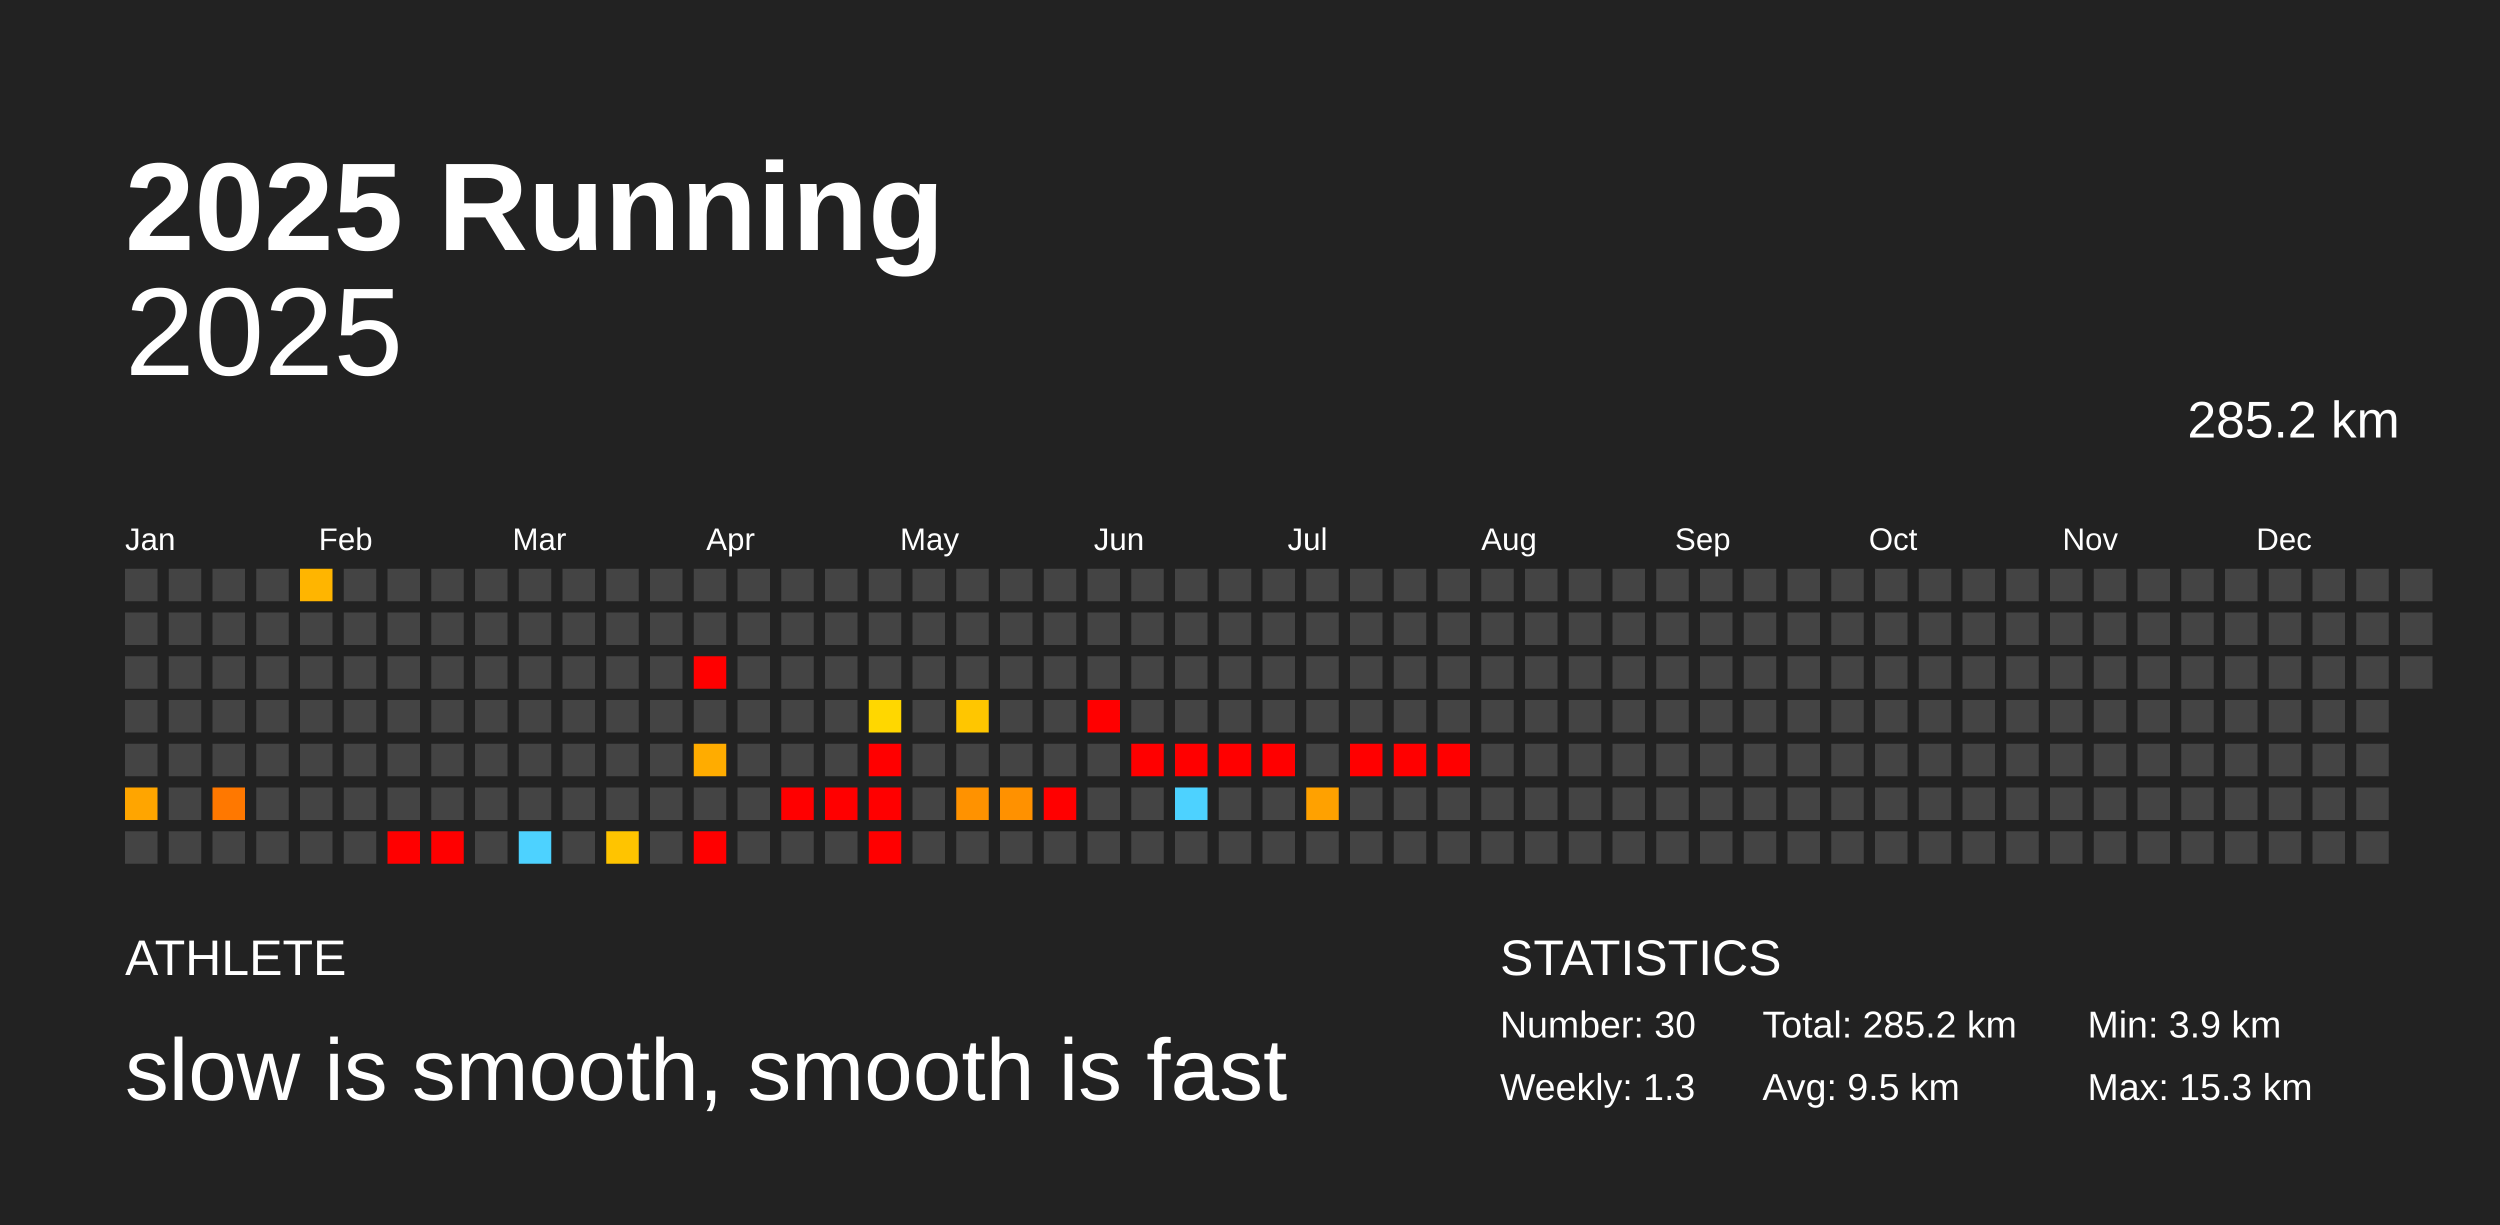
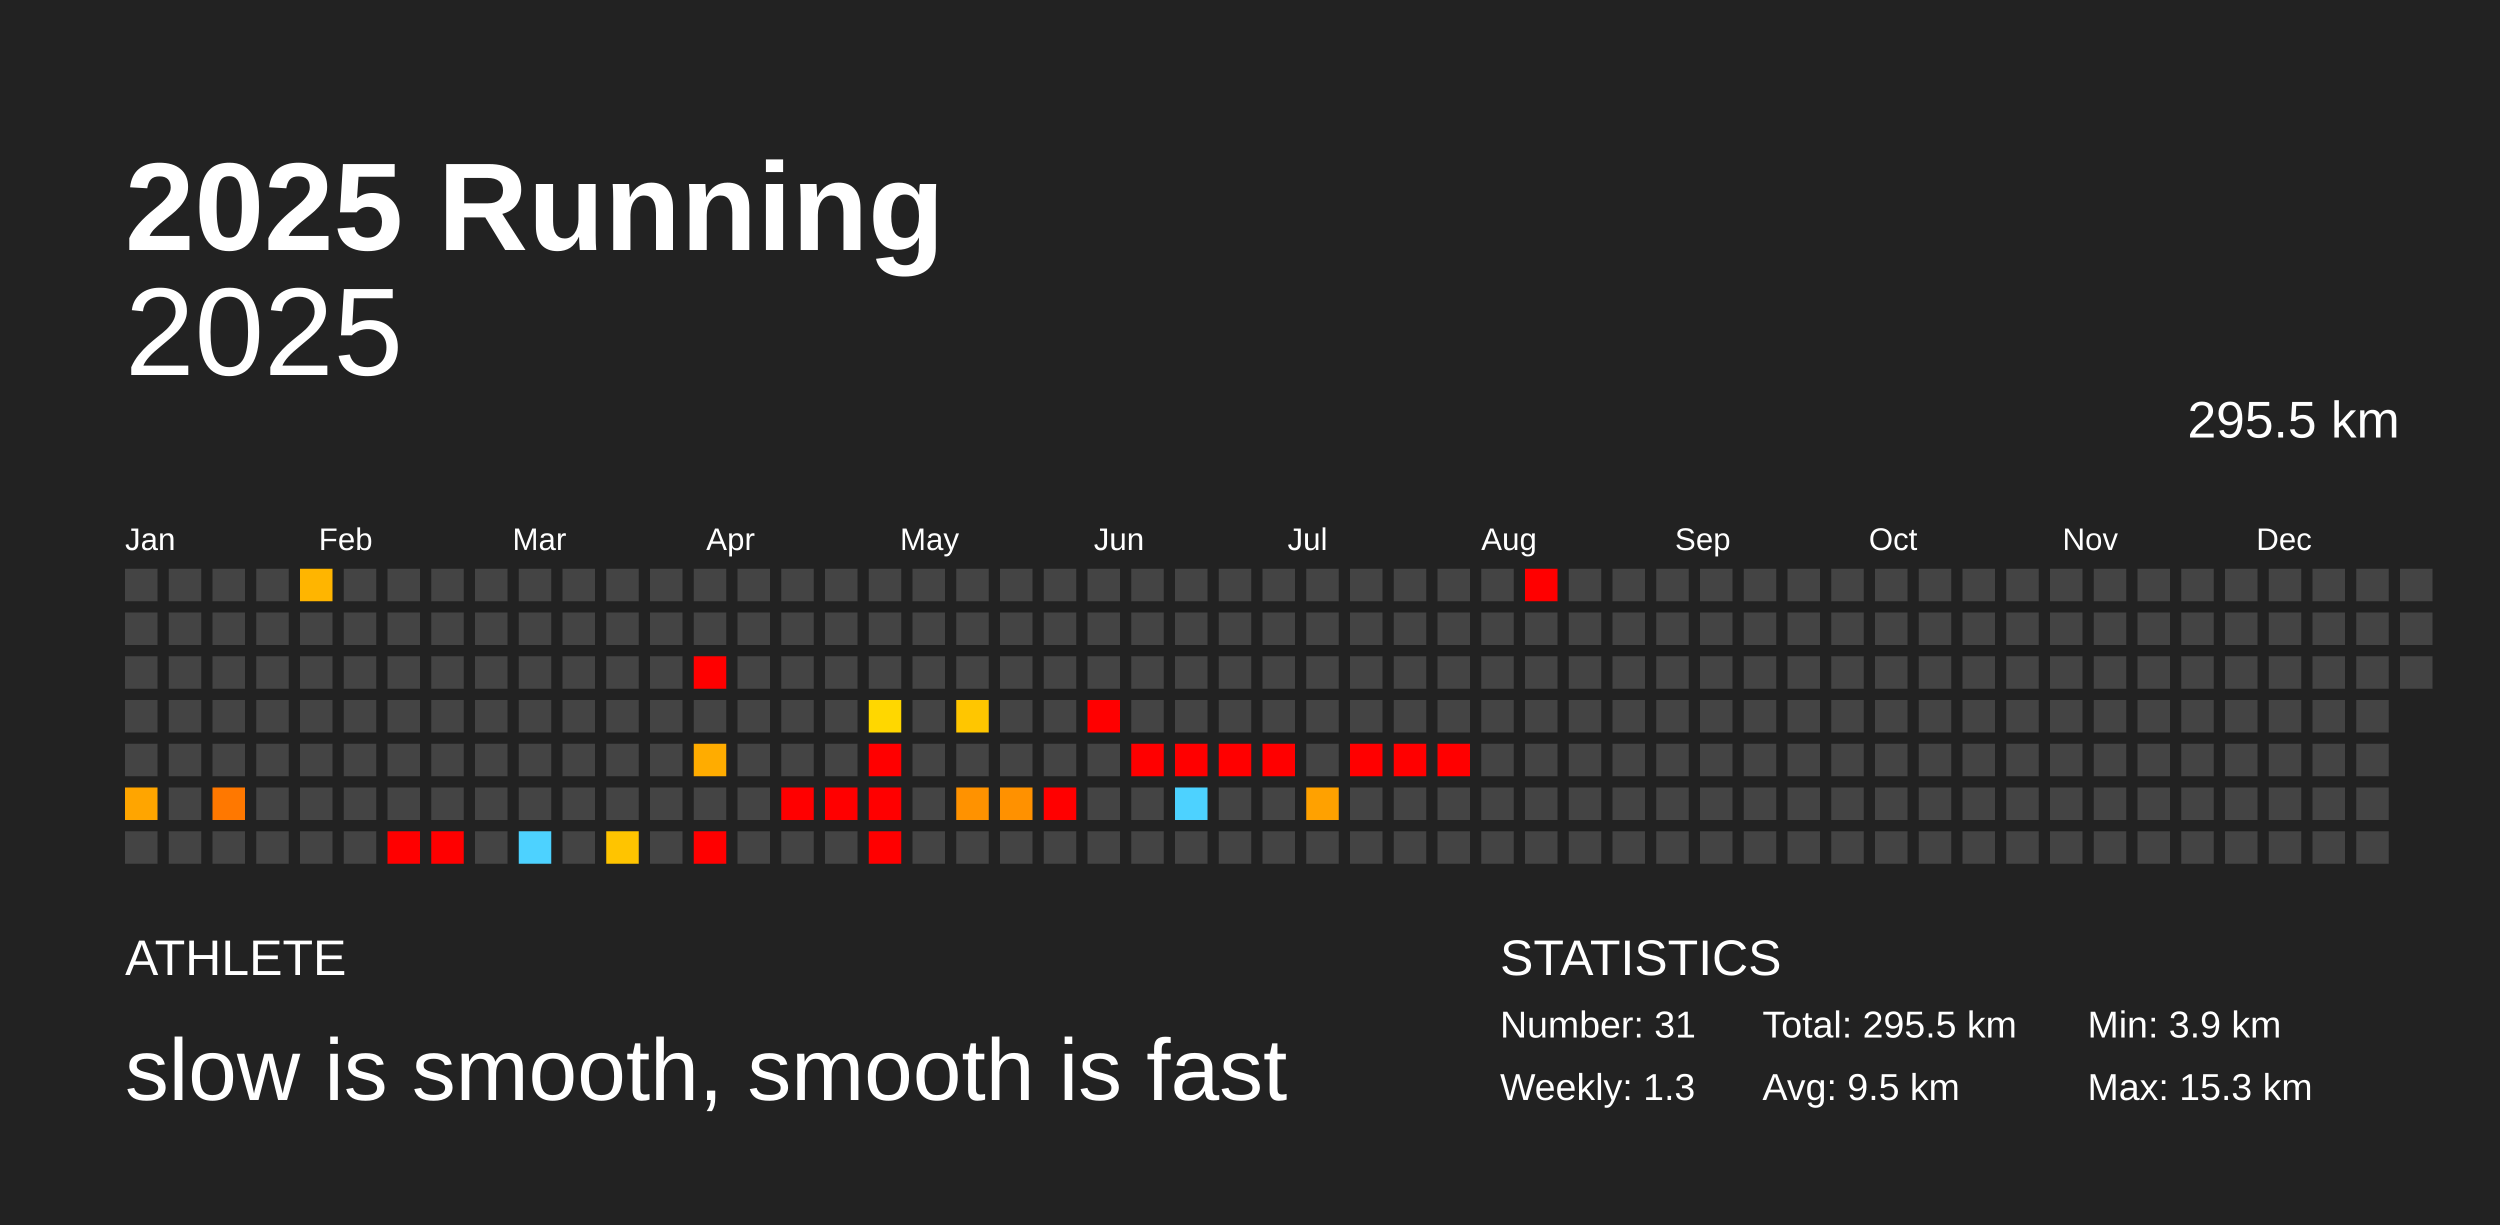
<svg xmlns="http://www.w3.org/2000/svg" baseProfile="full" height="98mm" version="1.1" viewBox="0,0,200,98" width="200mm">
  <defs />
  <rect fill="#222222" height="98" width="200" x="0" y="0" />
  <text fill="#FFFFFF" style="font-size:10px; font-family:Arial; font-weight:bold;" x="10" y="20">2025 Running</text>
  <text fill="#FFFFFF" style="font-size:4px; font-family:Arial" x="10" y="78">ATHLETE</text>
  <text fill="#FFFFFF" style="font-size:7px; font-family:Arial" x="10" y="88">slow is smooth, smooth is fast</text>
  <text fill="#FFFFFF" style="font-size:4px; font-family:Arial" x="120" y="78">STATISTICS</text>
-   <text fill="#FFFFFF" style="font-size:3px; font-family:Arial" x="120" y="83">Number: 30</text>
+   <text fill="#FFFFFF" style="font-size:3px; font-family:Arial" x="120" y="83">Number: 31</text>
  <text fill="#FFFFFF" style="font-size:3px; font-family:Arial" x="120" y="88">Weekly: 1.3</text>
-   <text fill="#FFFFFF" style="font-size:3px; font-family:Arial" x="141" y="83">Total: 285.2 km</text>
+   <text fill="#FFFFFF" style="font-size:3px; font-family:Arial" x="141" y="83">Total: 295.5 km</text>
  <text fill="#FFFFFF" style="font-size:3px; font-family:Arial" x="141" y="88">Avg: 9.5 km</text>
  <text fill="#FFFFFF" style="font-size:3px; font-family:Arial" x="167" y="83">Min: 3.9 km</text>
  <text fill="#FFFFFF" style="font-size:3px; font-family:Arial" x="167" y="88">Max: 15.3 km</text>
  <text alignment-baseline="hanging" fill="#FFFFFF" style="font-size:10.0px; font-family:Arial;" x="10" y="30">2025</text>
-   <text alignment-baseline="hanging" fill="#FFFFFF" style="font-size:4.125px; font-family:Arial;" x="175" y="35">285.2 km</text>
+   <text alignment-baseline="hanging" fill="#FFFFFF" style="font-size:4.125px; font-family:Arial;" x="175" y="35">295.5 km</text>
  <text fill="#FFFFFF" style="font-size:2.5px; font-family:Arial" x="10.0" y="44">Jan</text>
  <text fill="#FFFFFF" style="font-size:2.5px; font-family:Arial" x="25.5" y="44">Feb</text>
  <text fill="#FFFFFF" style="font-size:2.5px; font-family:Arial" x="41.0" y="44">Mar</text>
  <text fill="#FFFFFF" style="font-size:2.5px; font-family:Arial" x="56.5" y="44">Apr</text>
  <text fill="#FFFFFF" style="font-size:2.5px; font-family:Arial" x="72.0" y="44">May</text>
  <text fill="#FFFFFF" style="font-size:2.5px; font-family:Arial" x="87.5" y="44">Jun</text>
  <text fill="#FFFFFF" style="font-size:2.5px; font-family:Arial" x="103.0" y="44">Jul</text>
  <text fill="#FFFFFF" style="font-size:2.5px; font-family:Arial" x="118.5" y="44">Aug</text>
  <text fill="#FFFFFF" style="font-size:2.5px; font-family:Arial" x="134.0" y="44">Sep</text>
  <text fill="#FFFFFF" style="font-size:2.5px; font-family:Arial" x="149.5" y="44">Oct</text>
  <text fill="#FFFFFF" style="font-size:2.5px; font-family:Arial" x="165.0" y="44">Nov</text>
  <text fill="#FFFFFF" style="font-size:2.5px; font-family:Arial" x="180.5" y="44">Dec</text>
  <rect fill="#444444" height="2.6" width="2.6" x="10.0" y="45.5" />
  <rect fill="#444444" height="2.6" width="2.6" x="10.0" y="49.0" />
  <rect fill="#444444" height="2.6" width="2.6" x="10.0" y="52.5" />
  <rect fill="#444444" height="2.6" width="2.6" x="10.0" y="56.0" />
  <rect fill="#444444" height="2.6" width="2.6" x="10.0" y="59.5" />
  <rect fill="#ffa500" height="2.6" width="2.6" x="10.0" y="63.0" />
  <rect fill="#444444" height="2.6" width="2.6" x="10.0" y="66.5" />
  <rect fill="#444444" height="2.6" width="2.6" x="13.5" y="45.5" />
  <rect fill="#444444" height="2.6" width="2.6" x="13.5" y="49.0" />
  <rect fill="#444444" height="2.6" width="2.6" x="13.5" y="52.5" />
  <rect fill="#444444" height="2.6" width="2.6" x="13.5" y="56.0" />
  <rect fill="#444444" height="2.6" width="2.6" x="13.5" y="59.5" />
  <rect fill="#444444" height="2.6" width="2.6" x="13.5" y="63.0" />
  <rect fill="#444444" height="2.6" width="2.6" x="13.5" y="66.5" />
  <rect fill="#444444" height="2.6" width="2.6" x="17.0" y="45.5" />
  <rect fill="#444444" height="2.6" width="2.6" x="17.0" y="49.0" />
  <rect fill="#444444" height="2.6" width="2.6" x="17.0" y="52.5" />
  <rect fill="#444444" height="2.6" width="2.6" x="17.0" y="56.0" />
  <rect fill="#444444" height="2.6" width="2.6" x="17.0" y="59.5" />
  <rect fill="#ff7800" height="2.6" width="2.6" x="17.0" y="63.0" />
  <rect fill="#444444" height="2.6" width="2.6" x="17.0" y="66.5" />
  <rect fill="#444444" height="2.6" width="2.6" x="20.5" y="45.5" />
  <rect fill="#444444" height="2.6" width="2.6" x="20.5" y="49.0" />
  <rect fill="#444444" height="2.6" width="2.6" x="20.5" y="52.5" />
  <rect fill="#444444" height="2.6" width="2.6" x="20.5" y="56.0" />
  <rect fill="#444444" height="2.6" width="2.6" x="20.5" y="59.5" />
  <rect fill="#444444" height="2.6" width="2.6" x="20.5" y="63.0" />
  <rect fill="#444444" height="2.6" width="2.6" x="20.5" y="66.5" />
  <rect fill="#ffb500" height="2.6" width="2.6" x="24.0" y="45.5" />
  <rect fill="#444444" height="2.6" width="2.6" x="24.0" y="49.0" />
  <rect fill="#444444" height="2.6" width="2.6" x="24.0" y="52.5" />
  <rect fill="#444444" height="2.6" width="2.6" x="24.0" y="56.0" />
  <rect fill="#444444" height="2.6" width="2.6" x="24.0" y="59.5" />
  <rect fill="#444444" height="2.6" width="2.6" x="24.0" y="63.0" />
  <rect fill="#444444" height="2.6" width="2.6" x="24.0" y="66.5" />
  <rect fill="#444444" height="2.6" width="2.6" x="27.5" y="45.5" />
  <rect fill="#444444" height="2.6" width="2.6" x="27.5" y="49.0" />
  <rect fill="#444444" height="2.6" width="2.6" x="27.5" y="52.5" />
  <rect fill="#444444" height="2.6" width="2.6" x="27.5" y="56.0" />
  <rect fill="#444444" height="2.6" width="2.6" x="27.5" y="59.5" />
  <rect fill="#444444" height="2.6" width="2.6" x="27.5" y="63.0" />
  <rect fill="#444444" height="2.6" width="2.6" x="27.5" y="66.5" />
  <rect fill="#444444" height="2.6" width="2.6" x="31.0" y="45.5" />
  <rect fill="#444444" height="2.6" width="2.6" x="31.0" y="49.0" />
  <rect fill="#444444" height="2.6" width="2.6" x="31.0" y="52.5" />
  <rect fill="#444444" height="2.6" width="2.6" x="31.0" y="56.0" />
  <rect fill="#444444" height="2.6" width="2.6" x="31.0" y="59.5" />
  <rect fill="#444444" height="2.6" width="2.6" x="31.0" y="63.0" />
  <rect fill="red" height="2.6" width="2.6" x="31.0" y="66.5" />
  <rect fill="#444444" height="2.6" width="2.6" x="34.5" y="45.5" />
  <rect fill="#444444" height="2.6" width="2.6" x="34.5" y="49.0" />
  <rect fill="#444444" height="2.6" width="2.6" x="34.5" y="52.5" />
  <rect fill="#444444" height="2.6" width="2.6" x="34.5" y="56.0" />
  <rect fill="#444444" height="2.6" width="2.6" x="34.5" y="59.5" />
  <rect fill="#444444" height="2.6" width="2.6" x="34.5" y="63.0" />
  <rect fill="red" height="2.6" width="2.6" x="34.5" y="66.5" />
  <rect fill="#444444" height="2.6" width="2.6" x="38.0" y="45.5" />
  <rect fill="#444444" height="2.6" width="2.6" x="38.0" y="49.0" />
  <rect fill="#444444" height="2.6" width="2.6" x="38.0" y="52.5" />
  <rect fill="#444444" height="2.6" width="2.6" x="38.0" y="56.0" />
  <rect fill="#444444" height="2.6" width="2.6" x="38.0" y="59.5" />
  <rect fill="#444444" height="2.6" width="2.6" x="38.0" y="63.0" />
  <rect fill="#444444" height="2.6" width="2.6" x="38.0" y="66.5" />
  <rect fill="#444444" height="2.6" width="2.6" x="41.5" y="45.5" />
  <rect fill="#444444" height="2.6" width="2.6" x="41.5" y="49.0" />
  <rect fill="#444444" height="2.6" width="2.6" x="41.5" y="52.5" />
  <rect fill="#444444" height="2.6" width="2.6" x="41.5" y="56.0" />
  <rect fill="#444444" height="2.6" width="2.6" x="41.5" y="59.5" />
  <rect fill="#444444" height="2.6" width="2.6" x="41.5" y="63.0" />
  <rect fill="#4dd2ff" height="2.6" width="2.6" x="41.5" y="66.5" />
  <rect fill="#444444" height="2.6" width="2.6" x="45.0" y="45.5" />
  <rect fill="#444444" height="2.6" width="2.6" x="45.0" y="49.0" />
  <rect fill="#444444" height="2.6" width="2.6" x="45.0" y="52.5" />
  <rect fill="#444444" height="2.6" width="2.6" x="45.0" y="56.0" />
  <rect fill="#444444" height="2.6" width="2.6" x="45.0" y="59.5" />
  <rect fill="#444444" height="2.6" width="2.6" x="45.0" y="63.0" />
  <rect fill="#444444" height="2.6" width="2.6" x="45.0" y="66.5" />
  <rect fill="#444444" height="2.6" width="2.6" x="48.5" y="45.5" />
  <rect fill="#444444" height="2.6" width="2.6" x="48.5" y="49.0" />
  <rect fill="#444444" height="2.6" width="2.6" x="48.5" y="52.5" />
  <rect fill="#444444" height="2.6" width="2.6" x="48.5" y="56.0" />
  <rect fill="#444444" height="2.6" width="2.6" x="48.5" y="59.5" />
  <rect fill="#444444" height="2.6" width="2.6" x="48.5" y="63.0" />
  <rect fill="#ffc400" height="2.6" width="2.6" x="48.5" y="66.5" />
  <rect fill="#444444" height="2.6" width="2.6" x="52.0" y="45.5" />
  <rect fill="#444444" height="2.6" width="2.6" x="52.0" y="49.0" />
  <rect fill="#444444" height="2.6" width="2.6" x="52.0" y="52.5" />
  <rect fill="#444444" height="2.6" width="2.6" x="52.0" y="56.0" />
  <rect fill="#444444" height="2.6" width="2.6" x="52.0" y="59.5" />
  <rect fill="#444444" height="2.6" width="2.6" x="52.0" y="63.0" />
  <rect fill="#444444" height="2.6" width="2.6" x="52.0" y="66.5" />
  <rect fill="#444444" height="2.6" width="2.6" x="55.5" y="45.5" />
  <rect fill="#444444" height="2.6" width="2.6" x="55.5" y="49.0" />
  <rect fill="red" height="2.6" width="2.6" x="55.5" y="52.5" />
  <rect fill="#444444" height="2.6" width="2.6" x="55.5" y="56.0" />
  <rect fill="#ffac00" height="2.6" width="2.6" x="55.5" y="59.5" />
  <rect fill="#444444" height="2.6" width="2.6" x="55.5" y="63.0" />
  <rect fill="red" height="2.6" width="2.6" x="55.5" y="66.5" />
  <rect fill="#444444" height="2.6" width="2.6" x="59.0" y="45.5" />
  <rect fill="#444444" height="2.6" width="2.6" x="59.0" y="49.0" />
  <rect fill="#444444" height="2.6" width="2.6" x="59.0" y="52.5" />
  <rect fill="#444444" height="2.6" width="2.6" x="59.0" y="56.0" />
  <rect fill="#444444" height="2.6" width="2.6" x="59.0" y="59.5" />
  <rect fill="#444444" height="2.6" width="2.6" x="59.0" y="63.0" />
  <rect fill="#444444" height="2.6" width="2.6" x="59.0" y="66.5" />
  <rect fill="#444444" height="2.6" width="2.6" x="62.5" y="45.5" />
  <rect fill="#444444" height="2.6" width="2.6" x="62.5" y="49.0" />
  <rect fill="#444444" height="2.6" width="2.6" x="62.5" y="52.5" />
  <rect fill="#444444" height="2.6" width="2.6" x="62.5" y="56.0" />
  <rect fill="#444444" height="2.6" width="2.6" x="62.5" y="59.5" />
  <rect fill="red" height="2.6" width="2.6" x="62.5" y="63.0" />
  <rect fill="#444444" height="2.6" width="2.6" x="62.5" y="66.5" />
  <rect fill="#444444" height="2.6" width="2.6" x="66.0" y="45.5" />
  <rect fill="#444444" height="2.6" width="2.6" x="66.0" y="49.0" />
  <rect fill="#444444" height="2.6" width="2.6" x="66.0" y="52.5" />
  <rect fill="#444444" height="2.6" width="2.6" x="66.0" y="56.0" />
  <rect fill="#444444" height="2.6" width="2.6" x="66.0" y="59.5" />
  <rect fill="red" height="2.6" width="2.6" x="66.0" y="63.0" />
  <rect fill="#444444" height="2.6" width="2.6" x="66.0" y="66.5" />
  <rect fill="#444444" height="2.6" width="2.6" x="69.5" y="45.5" />
  <rect fill="#444444" height="2.6" width="2.6" x="69.5" y="49.0" />
  <rect fill="#444444" height="2.6" width="2.6" x="69.5" y="52.5" />
  <rect fill="#ffd700" height="2.6" width="2.6" x="69.5" y="56.0" />
  <rect fill="red" height="2.6" width="2.6" x="69.5" y="59.5" />
  <rect fill="red" height="2.6" width="2.6" x="69.5" y="63.0" />
  <rect fill="red" height="2.6" width="2.6" x="69.5" y="66.5" />
  <rect fill="#444444" height="2.6" width="2.6" x="73.0" y="45.5" />
  <rect fill="#444444" height="2.6" width="2.6" x="73.0" y="49.0" />
  <rect fill="#444444" height="2.6" width="2.6" x="73.0" y="52.5" />
  <rect fill="#444444" height="2.6" width="2.6" x="73.0" y="56.0" />
  <rect fill="#444444" height="2.6" width="2.6" x="73.0" y="59.5" />
  <rect fill="#444444" height="2.6" width="2.6" x="73.0" y="63.0" />
  <rect fill="#444444" height="2.6" width="2.6" x="73.0" y="66.5" />
  <rect fill="#444444" height="2.6" width="2.6" x="76.5" y="45.5" />
  <rect fill="#444444" height="2.6" width="2.6" x="76.5" y="49.0" />
  <rect fill="#444444" height="2.6" width="2.6" x="76.5" y="52.5" />
  <rect fill="#ffc600" height="2.6" width="2.6" x="76.5" y="56.0" />
  <rect fill="#444444" height="2.6" width="2.6" x="76.5" y="59.5" />
  <rect fill="#ff9200" height="2.6" width="2.6" x="76.5" y="63.0" />
  <rect fill="#444444" height="2.6" width="2.6" x="76.5" y="66.5" />
  <rect fill="#444444" height="2.6" width="2.6" x="80.0" y="45.5" />
  <rect fill="#444444" height="2.6" width="2.6" x="80.0" y="49.0" />
  <rect fill="#444444" height="2.6" width="2.6" x="80.0" y="52.5" />
  <rect fill="#444444" height="2.6" width="2.6" x="80.0" y="56.0" />
  <rect fill="#444444" height="2.6" width="2.6" x="80.0" y="59.5" />
  <rect fill="#ff9100" height="2.6" width="2.6" x="80.0" y="63.0" />
  <rect fill="#444444" height="2.6" width="2.6" x="80.0" y="66.5" />
  <rect fill="#444444" height="2.6" width="2.6" x="83.5" y="45.5" />
  <rect fill="#444444" height="2.6" width="2.6" x="83.5" y="49.0" />
  <rect fill="#444444" height="2.6" width="2.6" x="83.5" y="52.5" />
  <rect fill="#444444" height="2.6" width="2.6" x="83.5" y="56.0" />
  <rect fill="#444444" height="2.6" width="2.6" x="83.5" y="59.5" />
  <rect fill="red" height="2.6" width="2.6" x="83.5" y="63.0" />
  <rect fill="#444444" height="2.6" width="2.6" x="83.5" y="66.5" />
  <rect fill="#444444" height="2.6" width="2.6" x="87.0" y="45.5" />
  <rect fill="#444444" height="2.6" width="2.6" x="87.0" y="49.0" />
  <rect fill="#444444" height="2.6" width="2.6" x="87.0" y="52.5" />
  <rect fill="red" height="2.6" width="2.6" x="87.0" y="56.0" />
  <rect fill="#444444" height="2.6" width="2.6" x="87.0" y="59.5" />
  <rect fill="#444444" height="2.6" width="2.6" x="87.0" y="63.0" />
  <rect fill="#444444" height="2.6" width="2.6" x="87.0" y="66.5" />
  <rect fill="#444444" height="2.6" width="2.6" x="90.5" y="45.5" />
  <rect fill="#444444" height="2.6" width="2.6" x="90.5" y="49.0" />
  <rect fill="#444444" height="2.6" width="2.6" x="90.5" y="52.5" />
  <rect fill="#444444" height="2.6" width="2.6" x="90.5" y="56.0" />
  <rect fill="red" height="2.6" width="2.6" x="90.5" y="59.5" />
  <rect fill="#444444" height="2.6" width="2.6" x="90.5" y="63.0" />
  <rect fill="#444444" height="2.6" width="2.6" x="90.5" y="66.5" />
  <rect fill="#444444" height="2.6" width="2.6" x="94.0" y="45.5" />
  <rect fill="#444444" height="2.6" width="2.6" x="94.0" y="49.0" />
  <rect fill="#444444" height="2.6" width="2.6" x="94.0" y="52.5" />
  <rect fill="#444444" height="2.6" width="2.6" x="94.0" y="56.0" />
  <rect fill="red" height="2.6" width="2.6" x="94.0" y="59.5" />
  <rect fill="#4dd2ff" height="2.6" width="2.6" x="94.0" y="63.0" />
  <rect fill="#444444" height="2.6" width="2.6" x="94.0" y="66.5" />
  <rect fill="#444444" height="2.6" width="2.6" x="97.5" y="45.5" />
  <rect fill="#444444" height="2.6" width="2.6" x="97.5" y="49.0" />
  <rect fill="#444444" height="2.6" width="2.6" x="97.5" y="52.5" />
  <rect fill="#444444" height="2.6" width="2.6" x="97.5" y="56.0" />
  <rect fill="red" height="2.6" width="2.6" x="97.5" y="59.5" />
  <rect fill="#444444" height="2.6" width="2.6" x="97.5" y="63.0" />
  <rect fill="#444444" height="2.6" width="2.6" x="97.5" y="66.5" />
  <rect fill="#444444" height="2.6" width="2.6" x="101.0" y="45.5" />
  <rect fill="#444444" height="2.6" width="2.6" x="101.0" y="49.0" />
  <rect fill="#444444" height="2.6" width="2.6" x="101.0" y="52.5" />
  <rect fill="#444444" height="2.6" width="2.6" x="101.0" y="56.0" />
  <rect fill="red" height="2.6" width="2.6" x="101.0" y="59.5" />
  <rect fill="#444444" height="2.6" width="2.6" x="101.0" y="63.0" />
  <rect fill="#444444" height="2.6" width="2.6" x="101.0" y="66.5" />
  <rect fill="#444444" height="2.6" width="2.6" x="104.5" y="45.5" />
  <rect fill="#444444" height="2.6" width="2.6" x="104.5" y="49.0" />
  <rect fill="#444444" height="2.6" width="2.6" x="104.5" y="52.5" />
  <rect fill="#444444" height="2.6" width="2.6" x="104.5" y="56.0" />
  <rect fill="#444444" height="2.6" width="2.6" x="104.5" y="59.5" />
  <rect fill="#ffa100" height="2.6" width="2.6" x="104.5" y="63.0" />
  <rect fill="#444444" height="2.6" width="2.6" x="104.5" y="66.5" />
  <rect fill="#444444" height="2.6" width="2.6" x="108.0" y="45.5" />
  <rect fill="#444444" height="2.6" width="2.6" x="108.0" y="49.0" />
  <rect fill="#444444" height="2.6" width="2.6" x="108.0" y="52.5" />
  <rect fill="#444444" height="2.6" width="2.6" x="108.0" y="56.0" />
  <rect fill="red" height="2.6" width="2.6" x="108.0" y="59.5" />
  <rect fill="#444444" height="2.6" width="2.6" x="108.0" y="63.0" />
  <rect fill="#444444" height="2.6" width="2.6" x="108.0" y="66.5" />
  <rect fill="#444444" height="2.6" width="2.6" x="111.5" y="45.5" />
  <rect fill="#444444" height="2.6" width="2.6" x="111.5" y="49.0" />
  <rect fill="#444444" height="2.6" width="2.6" x="111.5" y="52.5" />
  <rect fill="#444444" height="2.6" width="2.6" x="111.5" y="56.0" />
  <rect fill="red" height="2.6" width="2.6" x="111.5" y="59.5" />
  <rect fill="#444444" height="2.6" width="2.6" x="111.5" y="63.0" />
  <rect fill="#444444" height="2.6" width="2.6" x="111.5" y="66.5" />
  <rect fill="#444444" height="2.6" width="2.6" x="115.0" y="45.5" />
  <rect fill="#444444" height="2.6" width="2.6" x="115.0" y="49.0" />
  <rect fill="#444444" height="2.6" width="2.6" x="115.0" y="52.5" />
  <rect fill="#444444" height="2.6" width="2.6" x="115.0" y="56.0" />
  <rect fill="red" height="2.6" width="2.6" x="115.0" y="59.5" />
  <rect fill="#444444" height="2.6" width="2.6" x="115.0" y="63.0" />
  <rect fill="#444444" height="2.6" width="2.6" x="115.0" y="66.5" />
  <rect fill="#444444" height="2.6" width="2.6" x="118.5" y="45.5" />
  <rect fill="#444444" height="2.6" width="2.6" x="118.5" y="49.0" />
  <rect fill="#444444" height="2.6" width="2.6" x="118.5" y="52.5" />
  <rect fill="#444444" height="2.6" width="2.6" x="118.5" y="56.0" />
  <rect fill="#444444" height="2.6" width="2.6" x="118.5" y="59.5" />
  <rect fill="#444444" height="2.6" width="2.6" x="118.5" y="63.0" />
  <rect fill="#444444" height="2.6" width="2.6" x="118.5" y="66.5" />
-   <rect fill="#444444" height="2.6" width="2.6" x="122.0" y="45.5" />
+   <rect fill="red" height="2.6" width="2.6" x="122.0" y="45.5" />
  <rect fill="#444444" height="2.6" width="2.6" x="122.0" y="49.0" />
  <rect fill="#444444" height="2.6" width="2.6" x="122.0" y="52.5" />
  <rect fill="#444444" height="2.6" width="2.6" x="122.0" y="56.0" />
  <rect fill="#444444" height="2.6" width="2.6" x="122.0" y="59.5" />
  <rect fill="#444444" height="2.6" width="2.6" x="122.0" y="63.0" />
  <rect fill="#444444" height="2.6" width="2.6" x="122.0" y="66.5" />
  <rect fill="#444444" height="2.6" width="2.6" x="125.5" y="45.5" />
  <rect fill="#444444" height="2.6" width="2.6" x="125.5" y="49.0" />
  <rect fill="#444444" height="2.6" width="2.6" x="125.5" y="52.5" />
  <rect fill="#444444" height="2.6" width="2.6" x="125.5" y="56.0" />
  <rect fill="#444444" height="2.6" width="2.6" x="125.5" y="59.5" />
  <rect fill="#444444" height="2.6" width="2.6" x="125.5" y="63.0" />
  <rect fill="#444444" height="2.6" width="2.6" x="125.5" y="66.5" />
  <rect fill="#444444" height="2.6" width="2.6" x="129.0" y="45.5" />
  <rect fill="#444444" height="2.6" width="2.6" x="129.0" y="49.0" />
  <rect fill="#444444" height="2.6" width="2.6" x="129.0" y="52.5" />
  <rect fill="#444444" height="2.6" width="2.6" x="129.0" y="56.0" />
  <rect fill="#444444" height="2.6" width="2.6" x="129.0" y="59.5" />
  <rect fill="#444444" height="2.6" width="2.6" x="129.0" y="63.0" />
  <rect fill="#444444" height="2.6" width="2.6" x="129.0" y="66.5" />
  <rect fill="#444444" height="2.6" width="2.6" x="132.5" y="45.5" />
  <rect fill="#444444" height="2.6" width="2.6" x="132.5" y="49.0" />
  <rect fill="#444444" height="2.6" width="2.6" x="132.5" y="52.5" />
  <rect fill="#444444" height="2.6" width="2.6" x="132.5" y="56.0" />
  <rect fill="#444444" height="2.6" width="2.6" x="132.5" y="59.5" />
  <rect fill="#444444" height="2.6" width="2.6" x="132.5" y="63.0" />
  <rect fill="#444444" height="2.6" width="2.6" x="132.5" y="66.5" />
  <rect fill="#444444" height="2.6" width="2.6" x="136.0" y="45.5" />
  <rect fill="#444444" height="2.6" width="2.6" x="136.0" y="49.0" />
  <rect fill="#444444" height="2.6" width="2.6" x="136.0" y="52.5" />
  <rect fill="#444444" height="2.6" width="2.6" x="136.0" y="56.0" />
  <rect fill="#444444" height="2.6" width="2.6" x="136.0" y="59.5" />
  <rect fill="#444444" height="2.6" width="2.6" x="136.0" y="63.0" />
  <rect fill="#444444" height="2.6" width="2.6" x="136.0" y="66.5" />
  <rect fill="#444444" height="2.6" width="2.6" x="139.5" y="45.5" />
  <rect fill="#444444" height="2.6" width="2.6" x="139.5" y="49.0" />
  <rect fill="#444444" height="2.6" width="2.6" x="139.5" y="52.5" />
  <rect fill="#444444" height="2.6" width="2.6" x="139.5" y="56.0" />
  <rect fill="#444444" height="2.6" width="2.6" x="139.5" y="59.5" />
  <rect fill="#444444" height="2.6" width="2.6" x="139.5" y="63.0" />
  <rect fill="#444444" height="2.6" width="2.6" x="139.5" y="66.5" />
  <rect fill="#444444" height="2.6" width="2.6" x="143.0" y="45.5" />
  <rect fill="#444444" height="2.6" width="2.6" x="143.0" y="49.0" />
  <rect fill="#444444" height="2.6" width="2.6" x="143.0" y="52.5" />
  <rect fill="#444444" height="2.6" width="2.6" x="143.0" y="56.0" />
  <rect fill="#444444" height="2.6" width="2.6" x="143.0" y="59.5" />
  <rect fill="#444444" height="2.6" width="2.6" x="143.0" y="63.0" />
  <rect fill="#444444" height="2.6" width="2.6" x="143.0" y="66.5" />
  <rect fill="#444444" height="2.6" width="2.6" x="146.5" y="45.5" />
  <rect fill="#444444" height="2.6" width="2.6" x="146.5" y="49.0" />
  <rect fill="#444444" height="2.6" width="2.6" x="146.5" y="52.5" />
  <rect fill="#444444" height="2.6" width="2.6" x="146.5" y="56.0" />
  <rect fill="#444444" height="2.6" width="2.6" x="146.5" y="59.5" />
  <rect fill="#444444" height="2.6" width="2.6" x="146.5" y="63.0" />
  <rect fill="#444444" height="2.6" width="2.6" x="146.5" y="66.5" />
  <rect fill="#444444" height="2.6" width="2.6" x="150.0" y="45.5" />
  <rect fill="#444444" height="2.6" width="2.6" x="150.0" y="49.0" />
  <rect fill="#444444" height="2.6" width="2.6" x="150.0" y="52.5" />
  <rect fill="#444444" height="2.6" width="2.6" x="150.0" y="56.0" />
  <rect fill="#444444" height="2.6" width="2.6" x="150.0" y="59.5" />
  <rect fill="#444444" height="2.6" width="2.6" x="150.0" y="63.0" />
  <rect fill="#444444" height="2.6" width="2.6" x="150.0" y="66.5" />
  <rect fill="#444444" height="2.6" width="2.6" x="153.5" y="45.5" />
  <rect fill="#444444" height="2.6" width="2.6" x="153.5" y="49.0" />
  <rect fill="#444444" height="2.6" width="2.6" x="153.5" y="52.5" />
  <rect fill="#444444" height="2.6" width="2.6" x="153.5" y="56.0" />
  <rect fill="#444444" height="2.6" width="2.6" x="153.5" y="59.5" />
  <rect fill="#444444" height="2.6" width="2.6" x="153.5" y="63.0" />
  <rect fill="#444444" height="2.6" width="2.6" x="153.5" y="66.5" />
  <rect fill="#444444" height="2.6" width="2.6" x="157.0" y="45.5" />
  <rect fill="#444444" height="2.6" width="2.6" x="157.0" y="49.0" />
  <rect fill="#444444" height="2.6" width="2.6" x="157.0" y="52.5" />
  <rect fill="#444444" height="2.6" width="2.6" x="157.0" y="56.0" />
  <rect fill="#444444" height="2.6" width="2.6" x="157.0" y="59.5" />
  <rect fill="#444444" height="2.6" width="2.6" x="157.0" y="63.0" />
  <rect fill="#444444" height="2.6" width="2.6" x="157.0" y="66.5" />
  <rect fill="#444444" height="2.6" width="2.6" x="160.5" y="45.5" />
  <rect fill="#444444" height="2.6" width="2.6" x="160.5" y="49.0" />
  <rect fill="#444444" height="2.6" width="2.6" x="160.5" y="52.5" />
  <rect fill="#444444" height="2.6" width="2.6" x="160.5" y="56.0" />
  <rect fill="#444444" height="2.6" width="2.6" x="160.5" y="59.5" />
  <rect fill="#444444" height="2.6" width="2.6" x="160.5" y="63.0" />
  <rect fill="#444444" height="2.6" width="2.6" x="160.5" y="66.5" />
  <rect fill="#444444" height="2.6" width="2.6" x="164.0" y="45.5" />
  <rect fill="#444444" height="2.6" width="2.6" x="164.0" y="49.0" />
  <rect fill="#444444" height="2.6" width="2.6" x="164.0" y="52.5" />
  <rect fill="#444444" height="2.6" width="2.6" x="164.0" y="56.0" />
  <rect fill="#444444" height="2.6" width="2.6" x="164.0" y="59.5" />
  <rect fill="#444444" height="2.6" width="2.6" x="164.0" y="63.0" />
  <rect fill="#444444" height="2.6" width="2.6" x="164.0" y="66.5" />
  <rect fill="#444444" height="2.6" width="2.6" x="167.5" y="45.5" />
  <rect fill="#444444" height="2.6" width="2.6" x="167.5" y="49.0" />
  <rect fill="#444444" height="2.6" width="2.6" x="167.5" y="52.5" />
  <rect fill="#444444" height="2.6" width="2.6" x="167.5" y="56.0" />
  <rect fill="#444444" height="2.6" width="2.6" x="167.5" y="59.5" />
  <rect fill="#444444" height="2.6" width="2.6" x="167.5" y="63.0" />
  <rect fill="#444444" height="2.6" width="2.6" x="167.5" y="66.5" />
  <rect fill="#444444" height="2.6" width="2.6" x="171.0" y="45.5" />
  <rect fill="#444444" height="2.6" width="2.6" x="171.0" y="49.0" />
  <rect fill="#444444" height="2.6" width="2.6" x="171.0" y="52.5" />
  <rect fill="#444444" height="2.6" width="2.6" x="171.0" y="56.0" />
  <rect fill="#444444" height="2.6" width="2.6" x="171.0" y="59.5" />
  <rect fill="#444444" height="2.6" width="2.6" x="171.0" y="63.0" />
  <rect fill="#444444" height="2.6" width="2.6" x="171.0" y="66.5" />
  <rect fill="#444444" height="2.6" width="2.6" x="174.5" y="45.5" />
  <rect fill="#444444" height="2.6" width="2.6" x="174.5" y="49.0" />
  <rect fill="#444444" height="2.6" width="2.6" x="174.5" y="52.5" />
  <rect fill="#444444" height="2.6" width="2.6" x="174.5" y="56.0" />
  <rect fill="#444444" height="2.6" width="2.6" x="174.5" y="59.5" />
  <rect fill="#444444" height="2.6" width="2.6" x="174.5" y="63.0" />
  <rect fill="#444444" height="2.6" width="2.6" x="174.5" y="66.5" />
  <rect fill="#444444" height="2.6" width="2.6" x="178.0" y="45.5" />
  <rect fill="#444444" height="2.6" width="2.6" x="178.0" y="49.0" />
  <rect fill="#444444" height="2.6" width="2.6" x="178.0" y="52.5" />
  <rect fill="#444444" height="2.6" width="2.6" x="178.0" y="56.0" />
  <rect fill="#444444" height="2.6" width="2.6" x="178.0" y="59.5" />
  <rect fill="#444444" height="2.6" width="2.6" x="178.0" y="63.0" />
  <rect fill="#444444" height="2.6" width="2.6" x="178.0" y="66.5" />
  <rect fill="#444444" height="2.6" width="2.6" x="181.5" y="45.5" />
  <rect fill="#444444" height="2.6" width="2.6" x="181.5" y="49.0" />
  <rect fill="#444444" height="2.6" width="2.6" x="181.5" y="52.5" />
  <rect fill="#444444" height="2.6" width="2.6" x="181.5" y="56.0" />
  <rect fill="#444444" height="2.6" width="2.6" x="181.5" y="59.5" />
  <rect fill="#444444" height="2.6" width="2.6" x="181.5" y="63.0" />
  <rect fill="#444444" height="2.6" width="2.6" x="181.5" y="66.5" />
  <rect fill="#444444" height="2.6" width="2.6" x="185.0" y="45.5" />
  <rect fill="#444444" height="2.6" width="2.6" x="185.0" y="49.0" />
  <rect fill="#444444" height="2.6" width="2.6" x="185.0" y="52.5" />
  <rect fill="#444444" height="2.6" width="2.6" x="185.0" y="56.0" />
  <rect fill="#444444" height="2.6" width="2.6" x="185.0" y="59.5" />
  <rect fill="#444444" height="2.6" width="2.6" x="185.0" y="63.0" />
  <rect fill="#444444" height="2.6" width="2.6" x="185.0" y="66.5" />
  <rect fill="#444444" height="2.6" width="2.6" x="188.5" y="45.5" />
  <rect fill="#444444" height="2.6" width="2.6" x="188.5" y="49.0" />
  <rect fill="#444444" height="2.6" width="2.6" x="188.5" y="52.5" />
  <rect fill="#444444" height="2.6" width="2.6" x="188.5" y="56.0" />
  <rect fill="#444444" height="2.6" width="2.6" x="188.5" y="59.5" />
  <rect fill="#444444" height="2.6" width="2.6" x="188.5" y="63.0" />
  <rect fill="#444444" height="2.6" width="2.6" x="188.5" y="66.5" />
  <rect fill="#444444" height="2.6" width="2.6" x="192.0" y="45.5" />
  <rect fill="#444444" height="2.6" width="2.6" x="192.0" y="49.0" />
  <rect fill="#444444" height="2.6" width="2.6" x="192.0" y="52.5" />
</svg>
